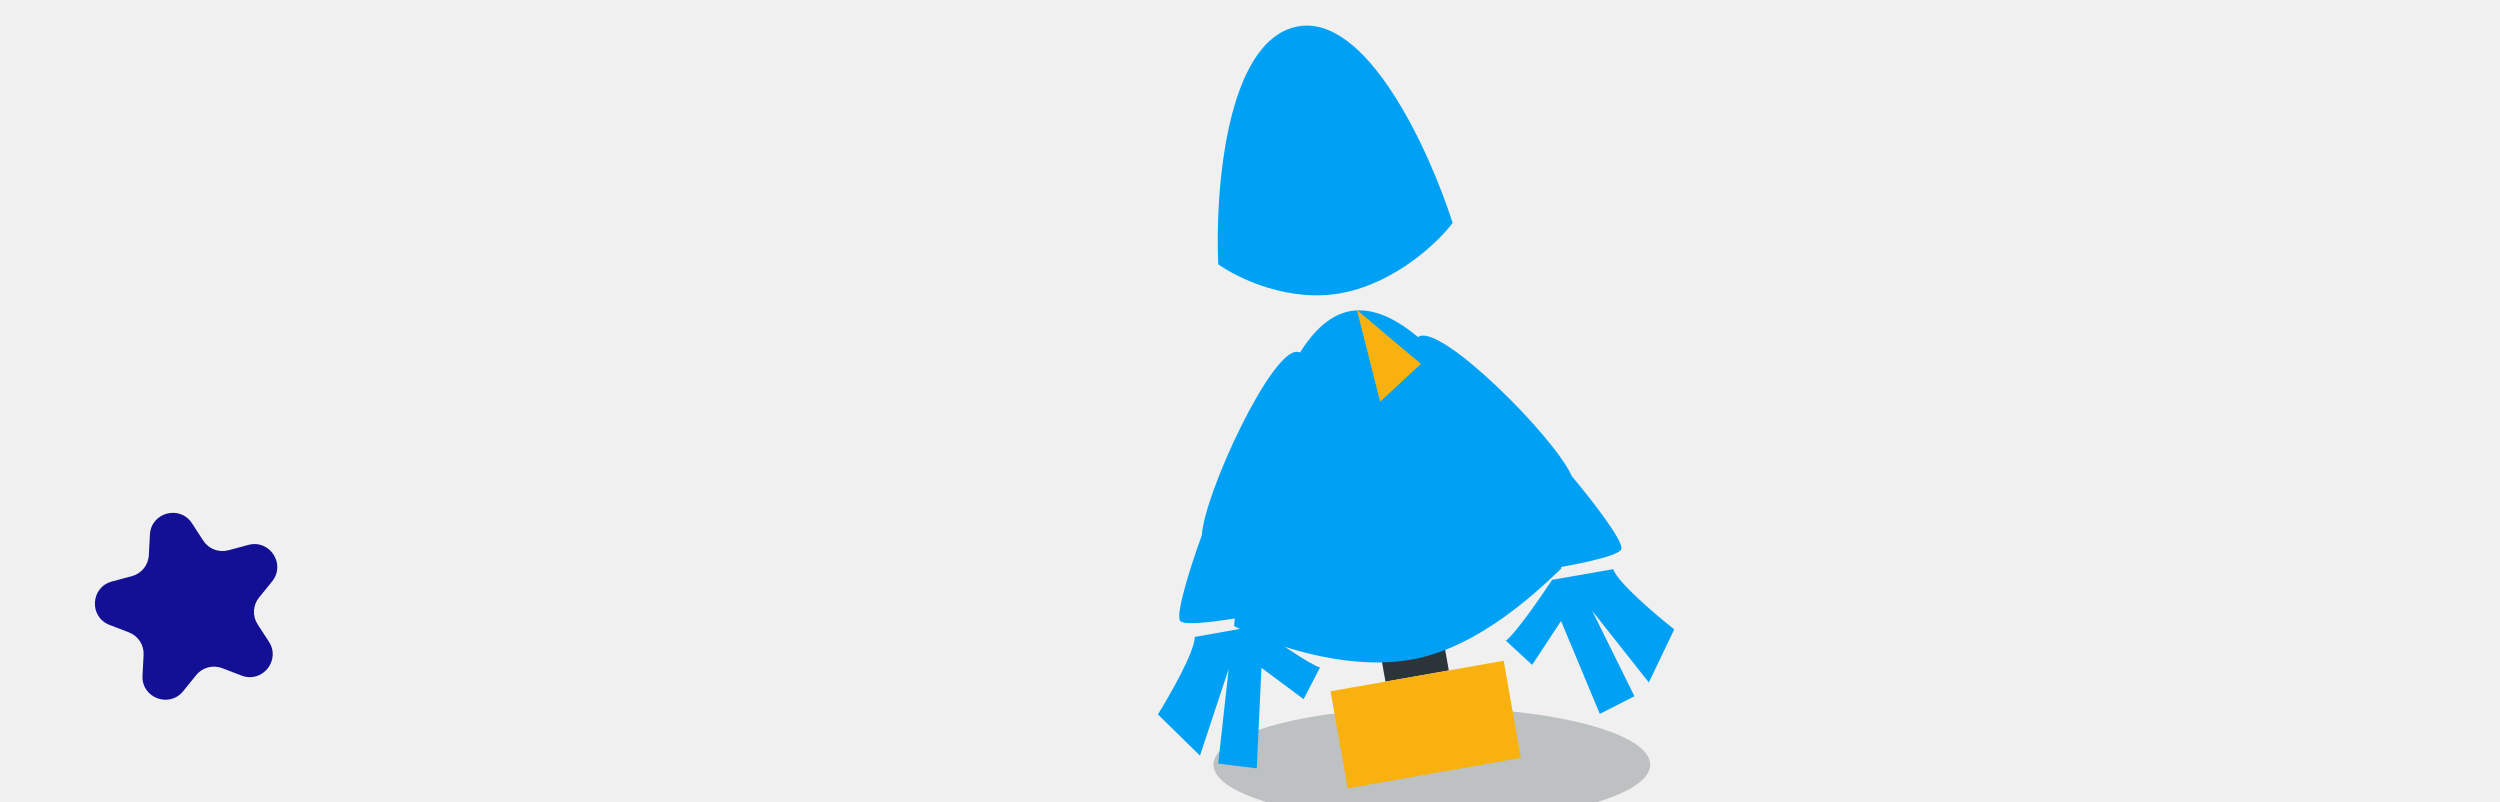
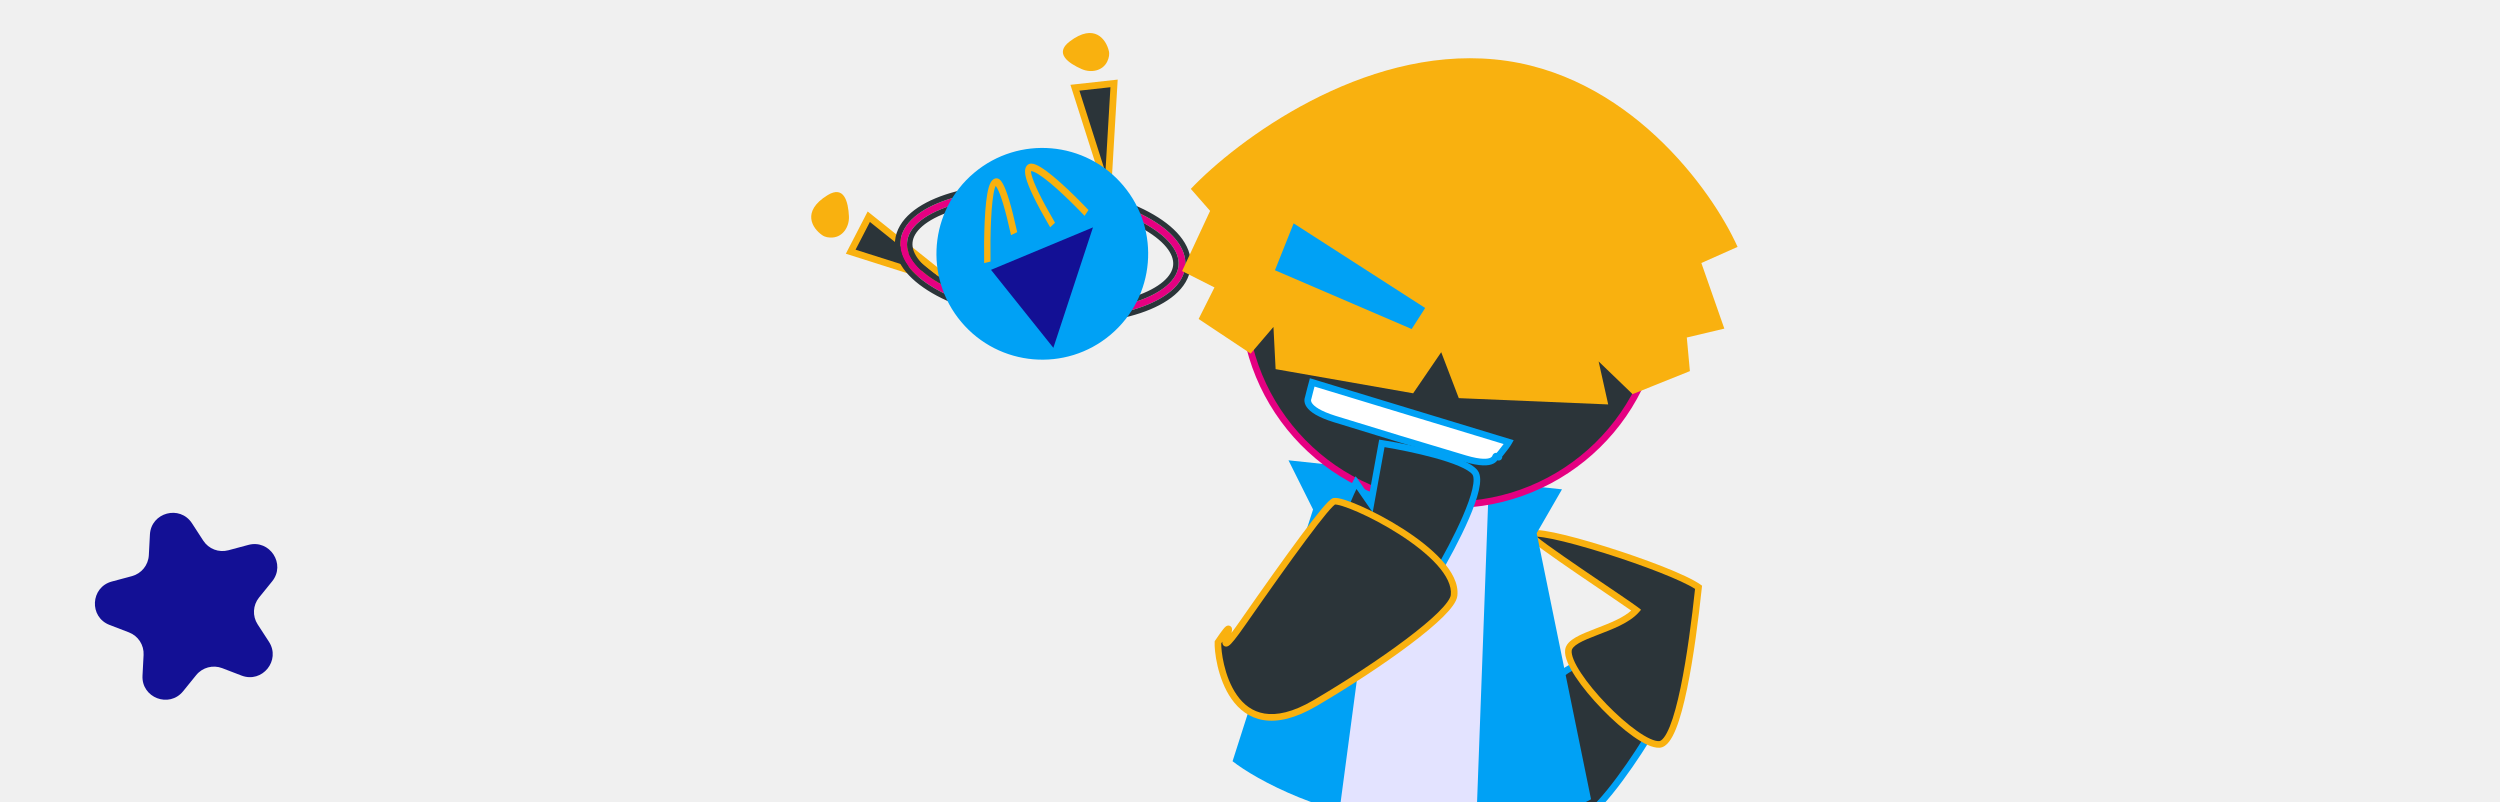
- <svg xmlns="http://www.w3.org/2000/svg" fill="none" viewBox="-404.4 14826.4 7864.7 2520.5" width="1167" height="374">
+ <svg xmlns="http://www.w3.org/2000/svg" xmlns:xlink="http://www.w3.org/1999/xlink" fill="none" viewBox="-404.4 14826.4 7864.7 2520.5" width="1167" height="374">
+   <defs>
+     <path id="stroke6_2319_2402" d="M3303.16 15661.6C3305.09 15639.1 3296.48 15615.8 3277.48 15592.8C3258.44 15569.7 3229.4 15547.4 3192.04 15527.3C3117.36 15487.1 3011.26 15456.9 2891.53 15446.6C2771.8 15436.4 2662.11 15448.1 2581.68 15474.9C2541.44 15488.4 2509.03 15505.4 2486.34 15524.9C2463.69 15544.4 2451.25 15565.8 2449.32 15588.4C2447.39 15610.9 2456 15634.1 2475 15657.2C2494.04 15680.3 2523.08 15702.6 2560.44 15722.7C2635.12 15762.8 2741.22 15793.1 2860.95 15803.3C2980.68 15813.6 3090.37 15801.9 3170.8 15775C3211.04 15761.6 3243.45 15744.5 3266.14 15725C3288.79 15705.5 3301.23 15684.1 3303.16 15661.6ZM3324.43 15663.4C3321.89 15693.1 3305.58 15719.3 3280.06 15741.2C3254.6 15763.1 3219.44 15781.3 3177.56 15795.3C3093.76 15823.2 2981.05 15835.1 2859.12 15824.6C2737.2 15814.1 2628.14 15783.3 2550.33 15741.5C2511.44 15720.6 2479.89 15696.7 2458.53 15670.8C2437.12 15644.8 2425.51 15616.2 2428.05 15586.5C2430.6 15556.9 2446.91 15530.7 2472.42 15508.8C2497.88 15486.9 2533.04 15468.7 2574.92 15454.7C2658.72 15426.7 2771.43 15414.9 2893.35 15425.4C3015.28 15435.8 3124.34 15466.6 3202.15 15508.5C3241.04 15529.4 3272.59 15553.3 3293.95 15579.2C3315.36 15605.2 3326.97 15633.7 3324.43 15663.4Z" />
+   </defs>
  <path d="M67.199 16508C70.857 16438.4 161.494 16414.1 199.469 16472.5L235.007 16527.2C251.99 16553.4 283.885 16565.6 314.011 16557.5L377.053 16540.6C444.417 16522.6 495.511 16601.3 451.617 16655.4L410.538 16706.1C390.908 16730.4 389.116 16764.5 406.099 16790.6L441.637 16845.3C479.612 16903.8 420.553 16976.7 355.45 16951.7L294.524 16928.3C265.409 16917.2 232.407 16926 212.777 16950.2L171.698 17000.9C127.804 17055.1 40.21 17021.5 43.868 16951.9L47.292 16886.8C48.928 16855.6 30.324 16827 1.209 16815.8L-59.717 16792.4C-124.82 16767.5 -119.897 16673.8 -52.534 16655.8L10.508 16638.9C40.634 16630.8 62.139 16604.2 63.775 16573.1L67.199 16508Z" fill="#131095" />
-   <ellipse cx="4100" cy="17232" rx="687" ry="180" fill="#2B3439" fill-opacity="0.25" />
-   <g transform="translate(4100 17260) rotate(-10) scale(0.76) translate(-1193.5 -3142)">
-     <rect x="1070.5" y="2582.83" width="266.271" height="150.887" fill="#2B3439" />
-     <path d="M950.64 1326.92C1135.03 1398 685.64 2118.74 635.91 2366.99C523.74 2370.28 295.04 2369.3 277.58 2339.06C260.12 2308.82 369.99 2103.97 427.1 2005.33C467.95 1835.13 850.59 1288.35 950.64 1326.92Z" fill="#00A1F5" />
-     <path d="M813.89 2629.09C770.27 2607.26 640.77 2476.69 581.47 2414.13L325.21 2414.59C315.81 2472.56 184.12 2631.63 119.45 2703.92L261.21 2902.08L440.68 2569.16L329.77 2947.77L483.57 2994.95L574.94 2588.44L724.33 2746.48L813.89 2629.09Z" fill="#00A1F5" />
-     <path d="M1454.13 1351.4C1269.74 1422.48 1719.13 2143.21 1768.87 2391.46C1881.03 2394.75 2109.73 2393.78 2127.19 2363.54C2144.65 2333.3 2034.79 2128.45 1977.67 2029.81C1936.82 1859.61 1554.18 1312.83 1454.13 1351.4Z" fill="#00A1F5" />
-     <path d="M1590.89 2653.56C1634.5 2631.73 1764.01 2501.16 1823.3 2438.61L2079.56 2439.06C2088.96 2497.03 2220.66 2656.11 2285.33 2728.4L2143.56 2926.56L1964.1 2593.64L2075 2972.24L1921.21 3019.42L1829.84 2612.92L1680.45 2770.95L1590.89 2653.56Z" fill="#00A1F5" />
-     <path d="M1193.72 1198.22C1520.54 1198.22 1796.65 1968.58 1869.31 2398.62C1781.74 2456.75 1484.74 2662.71 1193.72 2662.71C902.69 2662.71 605.7 2486.65 493.58 2398.62C590.78 1998.49 866.89 1198.22 1193.72 1198.22Z" fill="#00A1F5" />
-     <path d="M1177.62 0.15C1474.71 -11.03 1632.36 603.65 1674.05 912.38C1602.58 978.87 1403.24 1113.12 1177.62 1118.2C951.99 1123.29 757.76 983.11 688.84 912.38C727.98 612.96 880.52 11.33 1177.62 0.15Z" fill="#00A1F5" />
-     <path d="M1443.28 1464.11L1221.39 1198.22L1250.08 1588.75L1443.28 1464.11Z" fill="#F9B10F" />
-     <rect x="839.734" y="2733.72" width="727.808" height="408.282" fill="#F9B10F" />
-   </g>
+   <path d="M2977.15 15102.4L3080.35 15426.5L3100.33 15088.8L2977.15 15102.4Z" fill="#2B3439" />
+   <path d="M3091 15427.1L3111.73 15076.8L2963.03 15093.2L3070.18 15429.7L3091 15427.1ZM2991.27 15111.6L3088.93 15100.8L3073.09 15368.5L2991.27 15111.6Z" fill="#F9B10F" />
+   <path d="M2960.26 14957.2C2911.69 14994.4 2957 15025.4 2998.4 15043.7C3028.22 15056.8 3065.12 15049.3 3078.95 15019.7C3084.17 15008.6 3086.93 14996.5 3083.52 14985.3C3075.05 14951 3038.54 14897.3 2960.26 14957.2Z" fill="#F9B10F" />
+   <path d="M2328.68 15508.2L2594.19 15720.7L2271.81 15618.3L2328.68 15508.2Z" fill="#2B3439" />
+   <path d="M2590.96 15730.9L2256.52 15624.6L2325.18 15491.7L2600.86 15712.4L2590.96 15730.9ZM2332.19 15524.6L2287.09 15611.9L2542.68 15693.1L2332.19 15524.6Z" fill="#F9B10F" />
+   <path d="M2199.16 15440.3C2251.28 15408.3 2264.05 15461.8 2266.23 15506.9C2267.81 15539.5 2247.51 15571.2 2215.01 15573.6C2202.73 15574.4 2190.47 15572.7 2181.23 15565.5C2152.2 15545.3 2115.16 15491.9 2199.16 15440.3Z" fill="#F9B10F" />
+   <use xlink:href="#stroke6_2319_2402" fill="#E50081" />
+   <mask id="stroke7_2319_2402" maskUnits="userSpaceOnUse" x="2392.52" y="15368.5" width="967.746" height="513.197" fill="black">
+     <rect fill="white" x="2392.52" y="15368.5" width="967.746" height="513.197" />
+     <use xlink:href="#stroke6_2319_2402" />
+   </mask>
+   <path d="M3303.16 15661.6C3305.09 15639.1 3296.48 15615.8 3277.48 15592.8C3258.44 15569.7 3229.4 15547.4 3192.04 15527.3C3117.36 15487.1 3011.26 15456.9 2891.53 15446.6C2771.8 15436.4 2662.11 15448.1 2581.68 15474.9C2541.44 15488.4 2509.03 15505.4 2486.34 15524.9C2463.69 15544.4 2451.25 15565.8 2449.32 15588.4C2447.39 15610.9 2456 15634.1 2475 15657.2C2494.04 15680.3 2523.08 15702.6 2560.44 15722.7C2635.12 15762.8 2741.22 15793.1 2860.95 15803.3C2980.68 15813.6 3090.37 15801.9 3170.8 15775C3211.04 15761.6 3243.45 15744.5 3266.14 15725C3288.79 15705.5 3301.23 15684.1 3303.16 15661.6ZM3324.43 15663.4C3321.89 15693.1 3305.58 15719.3 3280.06 15741.2C3254.6 15763.1 3219.44 15781.3 3177.56 15795.3C3093.76 15823.2 2981.05 15835.1 2859.12 15824.6C2737.2 15814.1 2628.14 15783.3 2550.33 15741.5C2511.44 15720.6 2479.89 15696.7 2458.53 15670.8C2437.12 15644.8 2425.51 15616.2 2428.05 15586.5C2430.6 15556.9 2446.91 15530.7 2472.42 15508.8C2497.88 15486.9 2533.04 15468.7 2574.92 15454.7C2658.72 15426.7 2771.43 15414.9 2893.35 15425.4C3015.28 15435.8 3124.34 15466.6 3202.15 15508.5C3241.04 15529.4 3272.59 15553.3 3293.95 15579.2C3315.36 15605.2 3326.97 15633.7 3324.43 15663.4Z" stroke-width="34" stroke="#2B3439" mask="url(#stroke7_2319_2402)" />
+   <path d="M3129.33 15410.3C3247.81 15551 3229.8 15761.1 3089.1 15879.6C2948.39 15998.1 2738.29 15980.1 2619.81 15839.4C2501.33 15698.7 2519.35 15488.6 2660.05 15370.1C2800.75 15251.6 3010.85 15269.6 3129.33 15410.3Z" fill="#00A1F5" />
+   <path d="M2724.93 15388.3C2731.22 15385.9 2736.41 15388.1 2740.06 15390.9C2743.72 15393.8 2747.03 15398.3 2750.14 15403.8C2762.47 15425.5 2777.33 15473.6 2795.66 15556.7L2776.13 15566C2757.72 15482.6 2743.37 15437.4 2732.61 15418.4C2730.61 15414.9 2728.94 15412.7 2727.65 15411.3C2726.79 15413.2 2725.81 15415.9 2724.77 15419.5C2719.16 15439.4 2715.45 15475.2 2713.4 15517.7C2711.38 15559.8 2711.02 15607.1 2711.64 15649.2L2691.59 15654C2690.96 15611.6 2691.32 15563.8 2693.38 15521C2695.42 15478.7 2699.16 15440.1 2705.75 15416.8C2707.42 15410.9 2709.46 15405.3 2712.11 15400.6C2714.68 15396 2718.82 15390.6 2724.93 15388.3Z" fill="#F9B10F" />
+   <path d="M2826.2 15347.1C2821.82 15352.1 2820.33 15358.9 2820.2 15365.2C2820.07 15371.3 2821.2 15378.2 2823.12 15385.6C2830.71 15414.7 2854.33 15464.3 2899.26 15541.5L2914.52 15527.1C2869.41 15449.6 2847.53 15402.7 2840.97 15377.5C2839.36 15371.4 2838.91 15367.3 2838.96 15365C2838.96 15364.9 2838.97 15364.8 2838.97 15364.7C2839.09 15364.7 2839.23 15364.7 2839.38 15364.7C2841.23 15364.7 2844.08 15365.4 2848.06 15367C2864.3 15373.7 2890.06 15393.3 2919.4 15419.4C2948.41 15445.3 2979.97 15476.5 3007.51 15505.4L3019.81 15487.1C2992.04 15457.9 2960.09 15426.2 2930.57 15400C2901.38 15374 2873.6 15352.4 2854.46 15344.5C2849.6 15342.5 2844.74 15341.1 2840.23 15341.1C2835.76 15341 2830.46 15342.3 2826.2 15347.1Z" fill="#F9B10F" />
+   <path d="M2713.18 15675.3L3033.97 15541.7L2909.34 15920.6L2713.18 15675.3Z" fill="#131095" />
+   <path d="M4547.67 17408.5C4598.68 17417.1 4720.27 17242.2 4774.7 17153.7C4725.91 17068.6 4614.19 16902.4 4557.53 16918.8C4500.88 16935.3 4430.61 17021.2 4402.55 17062.1L4483.84 17072.3L4330.98 17191.2C4381.96 17260.1 4496.66 17400 4547.67 17408.5Z" fill="#2B3439" />
+   <path d="M4431.68 17329.6C4389.93 17284.5 4348.26 17232 4322.62 17197.4L4316.57 17189.2L4457.62 17079.5L4384.31 17070.3L4393.97 17056.2C4408.28 17035.4 4433.24 17003.2 4461.89 16974C4490.17 16945.2 4523.52 16917.9 4554.63 16908.8C4564.49 16906 4574.79 16907.3 4584.7 16910.9C4594.59 16914.6 4604.72 16920.7 4614.8 16928.3C4634.95 16943.7 4656.35 16966.3 4677.11 16991.6C4718.71 17042.3 4759.16 17105.7 4783.72 17148.6L4786.79 17153.9L4783.56 17159.2C4756.2 17203.7 4711.93 17269.9 4667.98 17324.1C4646.03 17351.1 4623.89 17375.5 4603.76 17392.7C4593.7 17401.3 4583.83 17408.3 4574.47 17413C4565.26 17417.6 4555.42 17420.4 4545.95 17418.8C4537.79 17417.4 4529.16 17413.6 4520.53 17408.5C4511.79 17403.4 4502.47 17396.6 4492.85 17388.7C4473.62 17372.9 4452.55 17352.1 4431.68 17329.6ZM4446.94 17315.4C4467.5 17337.6 4487.85 17357.7 4506.07 17372.6C4515.17 17380.1 4523.58 17386.2 4531.08 17390.6C4538.68 17395.1 4544.79 17397.5 4549.38 17398.3C4552.66 17398.8 4557.79 17398 4565.2 17394.4C4572.46 17390.7 4580.88 17384.8 4590.25 17376.9C4608.97 17360.9 4630.19 17337.6 4651.82 17311C4693.33 17259.8 4735.34 17197.4 4762.57 17153.5C4738.14 17111.5 4699.96 17052.3 4661.02 17004.8C4640.66 16980 4620.46 16958.8 4602.21 16944.9C4593.08 16938 4584.8 16933.1 4577.55 16930.5C4570.31 16927.8 4564.73 16927.6 4560.43 16928.8C4534.88 16936.2 4504.77 16960.1 4476.74 16988.6C4454.91 17010.8 4435.24 17034.9 4421.16 17054L4510.04 17065.1L4345.42 17193.1C4370.97 17227.1 4408.99 17274.5 4446.94 17315.4Z" fill="#00A1F5" />
+   <path d="M4815.99 17168.3C4743.49 17173.7 4521.85 16945.3 4529.58 16872.4C4534.8 16823.3 4688.11 16808.1 4743.1 16746C4714.81 16723.4 4409.44 16523.5 4410.69 16509.9C4413.95 16474.3 4855.19 16614 4939.07 16673.9C4918.9 16864 4877.09 17163.7 4815.99 17168.3Z" fill="#2B3439" />
+   <path d="M4413.55 16495.2C4418.53 16493.9 4424.75 16493.6 4431.33 16493.9C4444.74 16494.5 4463.25 16497.4 4484.96 16501.9C4528.56 16511 4587 16527.1 4647.76 16546.2C4708.55 16565.2 4771.91 16587.3 4825.39 16608.3C4878.49 16629.2 4922.96 16649.6 4945.12 16665.4L4950.06 16669L4949.42 16675C4939.32 16770.1 4923.78 16893 4903.07 16992.8C4892.72 17042.6 4880.99 17087.2 4867.81 17119.8C4861.23 17136 4854.08 17149.8 4846.19 17159.9C4838.46 17169.8 4828.73 17177.8 4816.76 17178.7C4805.12 17179.5 4791.82 17175.7 4778.26 17169.6C4764.48 17163.3 4749.31 17154.2 4733.56 17143.1C4702.05 17120.8 4667.29 17090 4635.23 17056.9C4603.16 17023.8 4573.46 16988.1 4552.19 16955.9C4541.56 16939.7 4532.88 16924.3 4527.08 16910.2C4521.38 16896.4 4518 16883 4519.24 16871.3C4521.12 16853.6 4535.95 16841.1 4552.17 16831.7C4568.99 16821.9 4591.19 16813.1 4613.93 16804.4C4637.01 16795.5 4661 16786.4 4682.67 16775.7C4700.1 16767.1 4715.42 16757.8 4727.21 16747.2C4715.94 16739.2 4696.9 16726.2 4673.21 16710.1C4640.66 16688 4599.83 16660.4 4559.95 16633.2C4520.08 16605.9 4481.03 16578.9 4452.01 16557.8C4437.52 16547.3 4425.38 16538.1 4416.85 16531.1C4412.62 16527.6 4409.05 16524.5 4406.48 16521.9C4405.22 16520.6 4403.94 16519.2 4402.92 16517.7C4402.41 16517 4401.78 16516 4401.27 16514.8C4400.82 16513.7 4400.09 16511.6 4400.33 16509L4400.43 16508.2C4401.66 16499.6 4409.25 16496.4 4413.55 16495.2ZM4430.06 16515C4438.1 16521.6 4449.83 16530.5 4464.24 16541C4493 16561.9 4531.84 16588.7 4571.69 16616C4611.54 16643.2 4652.27 16670.7 4684.9 16692.8C4717.23 16714.8 4742.11 16731.9 4749.59 16737.8L4758.13 16744.7L4750.89 16752.9C4735.81 16769.9 4714.5 16783.2 4691.87 16794.4C4669.17 16805.6 4644.19 16815 4621.42 16823.8C4598.31 16832.7 4577.76 16840.8 4562.65 16849.6C4546.94 16858.8 4540.66 16866.7 4539.93 16873.5C4539.23 16880 4541.09 16889.7 4546.31 16902.3C4551.43 16914.7 4559.37 16929 4569.56 16944.4C4589.93 16975.3 4618.73 17010 4650.17 17042.5C4681.6 17074.9 4715.38 17104.7 4745.57 17126.1C4760.67 17136.7 4774.66 17145.1 4786.84 17150.6C4799.25 17156.2 4808.74 17158.4 4815.22 17157.9C4818.53 17157.7 4823.47 17155.2 4829.79 17147.1C4835.97 17139.2 4842.26 17127.4 4848.52 17112C4860.99 17081.1 4872.42 17038 4882.69 16988.6C4902.75 16892 4917.97 16773 4928.05 16679C4906.68 16665.2 4866.99 16647.1 4817.77 16627.7C4764.83 16606.8 4701.95 16584.9 4641.54 16566C4581.09 16547.1 4523.37 16531.2 4480.7 16522.3C4459.27 16517.8 4442.12 16515.2 4430.45 16514.7C4430.18 16514.7 4429.91 16514.7 4429.64 16514.7C4429.78 16514.8 4429.92 16514.9 4430.06 16515Z" fill="#F9B10F" />
+   <path d="M3649.06 16274.5L3726.31 16429.1L3473.09 17221.2C3546.53 17278.7 3765 17399.7 4051.31 17423.3C4337.62 17446.8 4536.94 17378.1 4600.82 17340.8L4429.83 16503.8L4509.42 16365.8L3649.06 16274.5Z" fill="#00A1F5" />
+   <path d="M4279.57 16341.4L3952 16306.6L3810.54 17368.8C3834.66 17426.9 3906.67 17478.6 4016.21 17482.7C4125.74 17486.7 4212.18 17460.6 4239.9 17414.3L4279.57 16341.4Z" fill="#E3E3FF" />
+   <path d="M4814.32 15827.9C4776.12 16187.9 4453.33 16448.8 4093.35 16410.6C3733.36 16372.4 3472.5 16049.6 3510.7 15689.6C3548.9 15329.6 3871.69 15068.8 4231.67 15107C4591.66 15145.2 4852.52 15467.9 4814.32 15827.9Z" fill="#2B3439" />
+   <path d="M4803.97 15826.8C4841.57 15472.6 4584.85 15154.9 4230.58 15117.3C3876.31 15079.7 3558.64 15336.4 3521.05 15690.7C3483.46 16045 3740.18 16362.6 4094.45 16400.2C4448.72 16437.8 4766.38 16181.1 4803.97 15826.8ZM4824.67 15829C4785.86 16194.7 4457.95 16459.7 4092.25 16420.9C3726.55 16382.1 3461.55 16054.2 3500.36 15688.5C3539.16 15322.8 3867.08 15057.8 4232.77 15096.6C4598.47 15135.4 4863.47 15463.3 4824.67 15829Z" fill="#E50081" />
+   <path d="M3416.12 15730.6L3314.32 15679.2L3402.43 15489.8L3341.77 15420.6C3486.55 15268.1 3880.47 14973.2 4297.85 15013.3C4715.24 15053.4 4981.08 15423.2 5061.82 15603.1L4947.89 15653.8L5020.15 15860.2L4902.08 15888.2L4911.8 15993.9L4731.48 16066.3L4624.69 15963.4L4654.8 16098.7L4184.78 16078.9L4129.49 15934.4L4041.22 16063.7L3608.55 15987.7L3601.72 15854.9L3530.03 15938.8L3366.34 15829.9L3416.12 15730.6Z" fill="#F9B10F" />
+   <path d="M4319.41 16248.5C4329.52 16236.4 4338.47 16224 4342.12 16217.4L3723.7 16029.4L3723.69 16029.5C3722.51 16033.9 3721.37 16038.3 3720.21 16042.3C3717.92 16049.8 3715.59 16061 3710.95 16078.5C3709.8 16082.1 3695.28 16113.6 3793.68 16144.4C3892.07 16175.2 4106.66 16240.2 4204.83 16269.2C4302.99 16298.2 4298.6 16260.1 4301.74 16261.6C4317.89 16269.1 4307.58 16261.3 4309.75 16259.6C4313.5 16256.7 4316.23 16252.3 4319.41 16248.5Z" fill="white" />
+   <path d="M3716.32 16016.3L3713.62 16026.9C3712.44 16031.3 3711.33 16035.5 3710.22 16039.4C3707.91 16047 3705.3 16059.2 3700.97 16075.6C3700.78 16076.1 3700.34 16077.4 3700.04 16078.6C3699.56 16080.6 3699.14 16083.1 3699.15 16086.1C3699.17 16092.2 3701.01 16099.5 3706.46 16107.2C3717.02 16122.3 3740.76 16138.7 3790.57 16154.3C3889.03 16185.1 4103.67 16250.2 4201.88 16279.2C4251.4 16293.8 4278.21 16292.6 4293.52 16285C4299.61 16282 4303.53 16278.2 4306.12 16274.5C4306.5 16274.7 4306.87 16274.8 4307.22 16274.8C4307.96 16275 4309.01 16275.2 4310.22 16275.2C4311.33 16275.2 4313.48 16275.1 4315.77 16273.8C4318.5 16272.4 4320.37 16269.8 4321.09 16267C4321.51 16265.3 4321.46 16263.8 4321.32 16262.8C4321.88 16262.2 4322.41 16261.5 4322.89 16260.9C4325.11 16258.2 4325.65 16257.3 4327.4 16255.2C4337.65 16242.9 4347.09 16229.9 4351.21 16222.4L4357.46 16211.2L3716.32 16016.3ZM4325.82 16223.3C4321.88 16228.8 4316.88 16235.3 4311.42 16241.9C4309.99 16243.6 4307.57 16246.8 4306.69 16247.9C4305.36 16249.5 4304.36 16250.6 4303.46 16251.3C4301.86 16251 4300.08 16251 4298.25 16251.6C4295.65 16252.5 4294.06 16254.1 4293.31 16255C4292 16256.5 4291.29 16258.2 4291.17 16258.5C4290.53 16259.9 4290.43 16260.3 4289.91 16261.3C4289.18 16262.6 4287.82 16264.6 4284.31 16266.4C4276.49 16270.2 4256.42 16273.6 4207.77 16259.2C4109.65 16230.2 3895.12 16165.3 3796.78 16134.5C3748.19 16119.3 3730 16104.6 3723.5 16095.3C3720.43 16090.9 3719.96 16087.7 3719.96 16086C3719.95 16084 3720.4 16083.1 3720.86 16081.7L3720.94 16081.5L3721.01 16081.2C3725.87 16062.8 3727.91 16052.7 3730.17 16045.3L3730.2 16045.2C3730.45 16044.3 3730.7 16043.4 3730.95 16042.5L4325.82 16223.3Z" fill="#00A1F5" />
+   <path d="M3665.24 15529.1L4079.04 15795.3L4036.53 15861.5L3606.44 15676.6L3665.24 15529.1Z" fill="#00A1F5" />
+   <path d="M4235.76 16312.7C4266.93 16353.9 4168.24 16542.6 4114.99 16631.9C4016.93 16628 3817.9 16605.9 3806.25 16548.1C3794.61 16490.3 3838.24 16388.2 3861.52 16344.4L3908.17 16411.7L3942.77 16221.2C4027.44 16234.5 4204.58 16271.4 4235.76 16312.7Z" fill="#2B3439" />
+   <path d="M4112.06 16246.4C4052.83 16230.2 3986.98 16217.6 3944.39 16210.9L3934.35 16209.4L3902.43 16385.2L3860.34 16324.4L3852.33 16339.5C3840.45 16361.9 3823.47 16398.9 3810.89 16437.8C3798.47 16476.2 3789.66 16518.4 3796.06 16550.1C3798.08 16560.2 3804.04 16568.7 3811.84 16575.8C3819.62 16582.9 3829.74 16589.1 3841.19 16594.5C3864.1 16605.2 3894.04 16613.7 3926.09 16620.4C3990.32 16633.8 4065.2 16640.3 4114.58 16642.2L4120.76 16642.5L4123.92 16637.2C4150.69 16592.3 4188.91 16522.4 4216.58 16458.4C4230.4 16426.4 4241.76 16395.5 4247.67 16369.7C4250.62 16356.8 4252.31 16344.8 4252.1 16334.4C4251.9 16324.1 4249.85 16314 4244.06 16306.4C4239.07 16299.8 4231.69 16293.9 4223.19 16288.6C4214.59 16283.2 4204.26 16278.1 4192.8 16273.3C4169.87 16263.5 4141.66 16254.5 4112.06 16246.4ZM4106.58 16266.5C4135.75 16274.4 4162.96 16283.2 4184.67 16292.4C4195.52 16297 4204.8 16301.6 4212.18 16306.3C4219.67 16310.9 4224.65 16315.2 4227.45 16318.9C4229.46 16321.6 4231.14 16326.5 4231.3 16334.8C4231.46 16342.9 4230.13 16353.1 4227.39 16365.1C4221.89 16389.1 4211.1 16418.6 4197.48 16450.1C4171.35 16510.6 4135.47 16576.8 4109.21 16621.2C4060.62 16619 3990.46 16612.6 3930.34 16600C3898.92 16593.5 3870.8 16585.4 3850.05 16575.6C3839.67 16570.8 3831.56 16565.7 3825.85 16560.5C3820.15 16555.3 3817.34 16550.4 3816.45 16546C3811.2 16520 3818.38 16482.2 3830.69 16444.2C3840.27 16414.6 3852.56 16386 3862.91 16364.7L3913.93 16438.3L3951.19 16233.1C3993.13 16240 4052.74 16251.8 4106.58 16266.5Z" fill="#00A1F5" />
+   <path d="M4169.96 16699.6C4185.16 16565.3 3835.18 16396.2 3792.85 16403.4C3774.56 16406.5 3648.67 16579.9 3505.74 16785.1C3384.15 16959.6 3517.69 16711.9 3427.16 16847C3424.37 16894.7 3464.87 17195.7 3733.09 17038C3935.49 16919.1 4163.42 16757.3 4169.96 16699.6Z" fill="#2B3439" />
+   <path d="M3469.99 17025.5C3492.79 17057.9 3525.13 17084.3 3570.06 17091.7C3614.77 17099 3670.08 17087.1 3738.37 17047C3839.81 16987.4 3947.74 16917 4031.23 16854.1C4072.95 16822.7 4108.79 16793.1 4134.72 16767.5C4147.67 16754.7 4158.36 16742.7 4166.09 16731.8C4173.64 16721.2 4179.18 16710.6 4180.3 16700.7C4184.62 16662.5 4162.97 16623.8 4131.12 16588.7C4098.92 16553.1 4054.43 16519 4008.59 16489.7C3962.68 16460.3 3914.97 16435.4 3875.96 16418.2C3856.47 16409.6 3839 16402.9 3824.9 16398.6C3817.87 16396.4 3811.51 16394.8 3806.07 16393.8C3800.88 16392.9 3795.58 16392.3 3791.11 16393.1C3787.27 16393.8 3783.96 16396 3781.89 16397.6C3779.41 16399.5 3776.68 16402 3773.79 16404.9C3767.98 16410.6 3760.76 16418.8 3752.38 16428.8C3735.59 16448.9 3713.53 16477.5 3687.69 16512.2C3635.96 16581.8 3568.69 16676.5 3497.2 16779.1C3485.86 16795.4 3476.8 16807.9 3469.63 16817.4C3469.69 16817.1 3469.76 16816.9 3469.81 16816.7C3470.47 16814.2 3471.1 16811.4 3471.36 16809C3471.48 16807.9 3471.59 16806.2 3471.33 16804.4C3471.13 16803.1 3470.37 16799.1 3466.56 16796.4C3462.17 16793.3 3457.59 16794.4 3455.58 16795.2C3453.54 16796 3451.93 16797.2 3450.88 16798.1C3448.65 16800 3446.17 16802.8 3443.45 16806.2C3437.89 16813 3429.86 16824.3 3418.52 16841.2L3416.94 16843.5L3416.78 16846.4C3416 16859.6 3418.19 16888.4 3425.94 16921.5C3433.7 16954.7 3447.29 16993.3 3469.99 17025.5ZM3573.43 17071.1C3535.41 17064.9 3507.51 17042.7 3487 17013.5C3466.4 16984.3 3453.62 16948.5 3446.2 16916.8C3439.33 16887.4 3437.25 16862.4 3437.46 16850.3C3438.66 16848.5 3439.81 16846.8 3440.92 16845.2C3440.83 16846.5 3440.81 16847.9 3441.02 16849.5C3441.23 16851 3441.8 16853.7 3443.87 16856.2C3446.38 16859.3 3449.99 16860.6 3453.48 16860.5C3456.37 16860.3 3458.68 16859.2 3460.07 16858.4C3462.91 16856.8 3465.78 16854.2 3468.6 16851.2C3471.57 16848.2 3475.11 16844 3479.29 16838.8C3487.66 16828.4 3499.03 16812.9 3514.28 16791C3585.73 16688.5 3652.86 16593.9 3704.38 16524.7C3730.16 16490 3751.94 16461.8 3768.36 16442.1C3776.59 16432.3 3783.33 16424.7 3788.46 16419.6C3791.04 16417.1 3793.04 16415.3 3794.48 16414.2C3794.86 16413.9 3795.16 16413.7 3795.38 16413.6C3796.58 16413.5 3798.82 16413.6 3802.4 16414.3C3806.72 16415 3812.21 16416.4 3818.76 16418.5C3831.85 16422.5 3848.55 16428.9 3867.58 16437.3C3905.63 16454 3952.4 16478.4 3997.37 16507.2C4042.42 16536 4085.22 16569 4115.69 16602.6C4146.51 16636.7 4162.9 16669.4 4159.62 16698.4C4159.11 16702.9 4156.1 16710 4149.14 16719.7C4142.37 16729.3 4132.59 16740.3 4120.09 16752.7C4095.12 16777.3 4060.1 16806.4 4018.72 16837.5C3936.01 16899.8 3828.77 16969.7 3727.82 17029.1C3661.99 17067.8 3611.66 17077.4 3573.43 17071.1Z" fill="#F9B10F" />
</svg>
